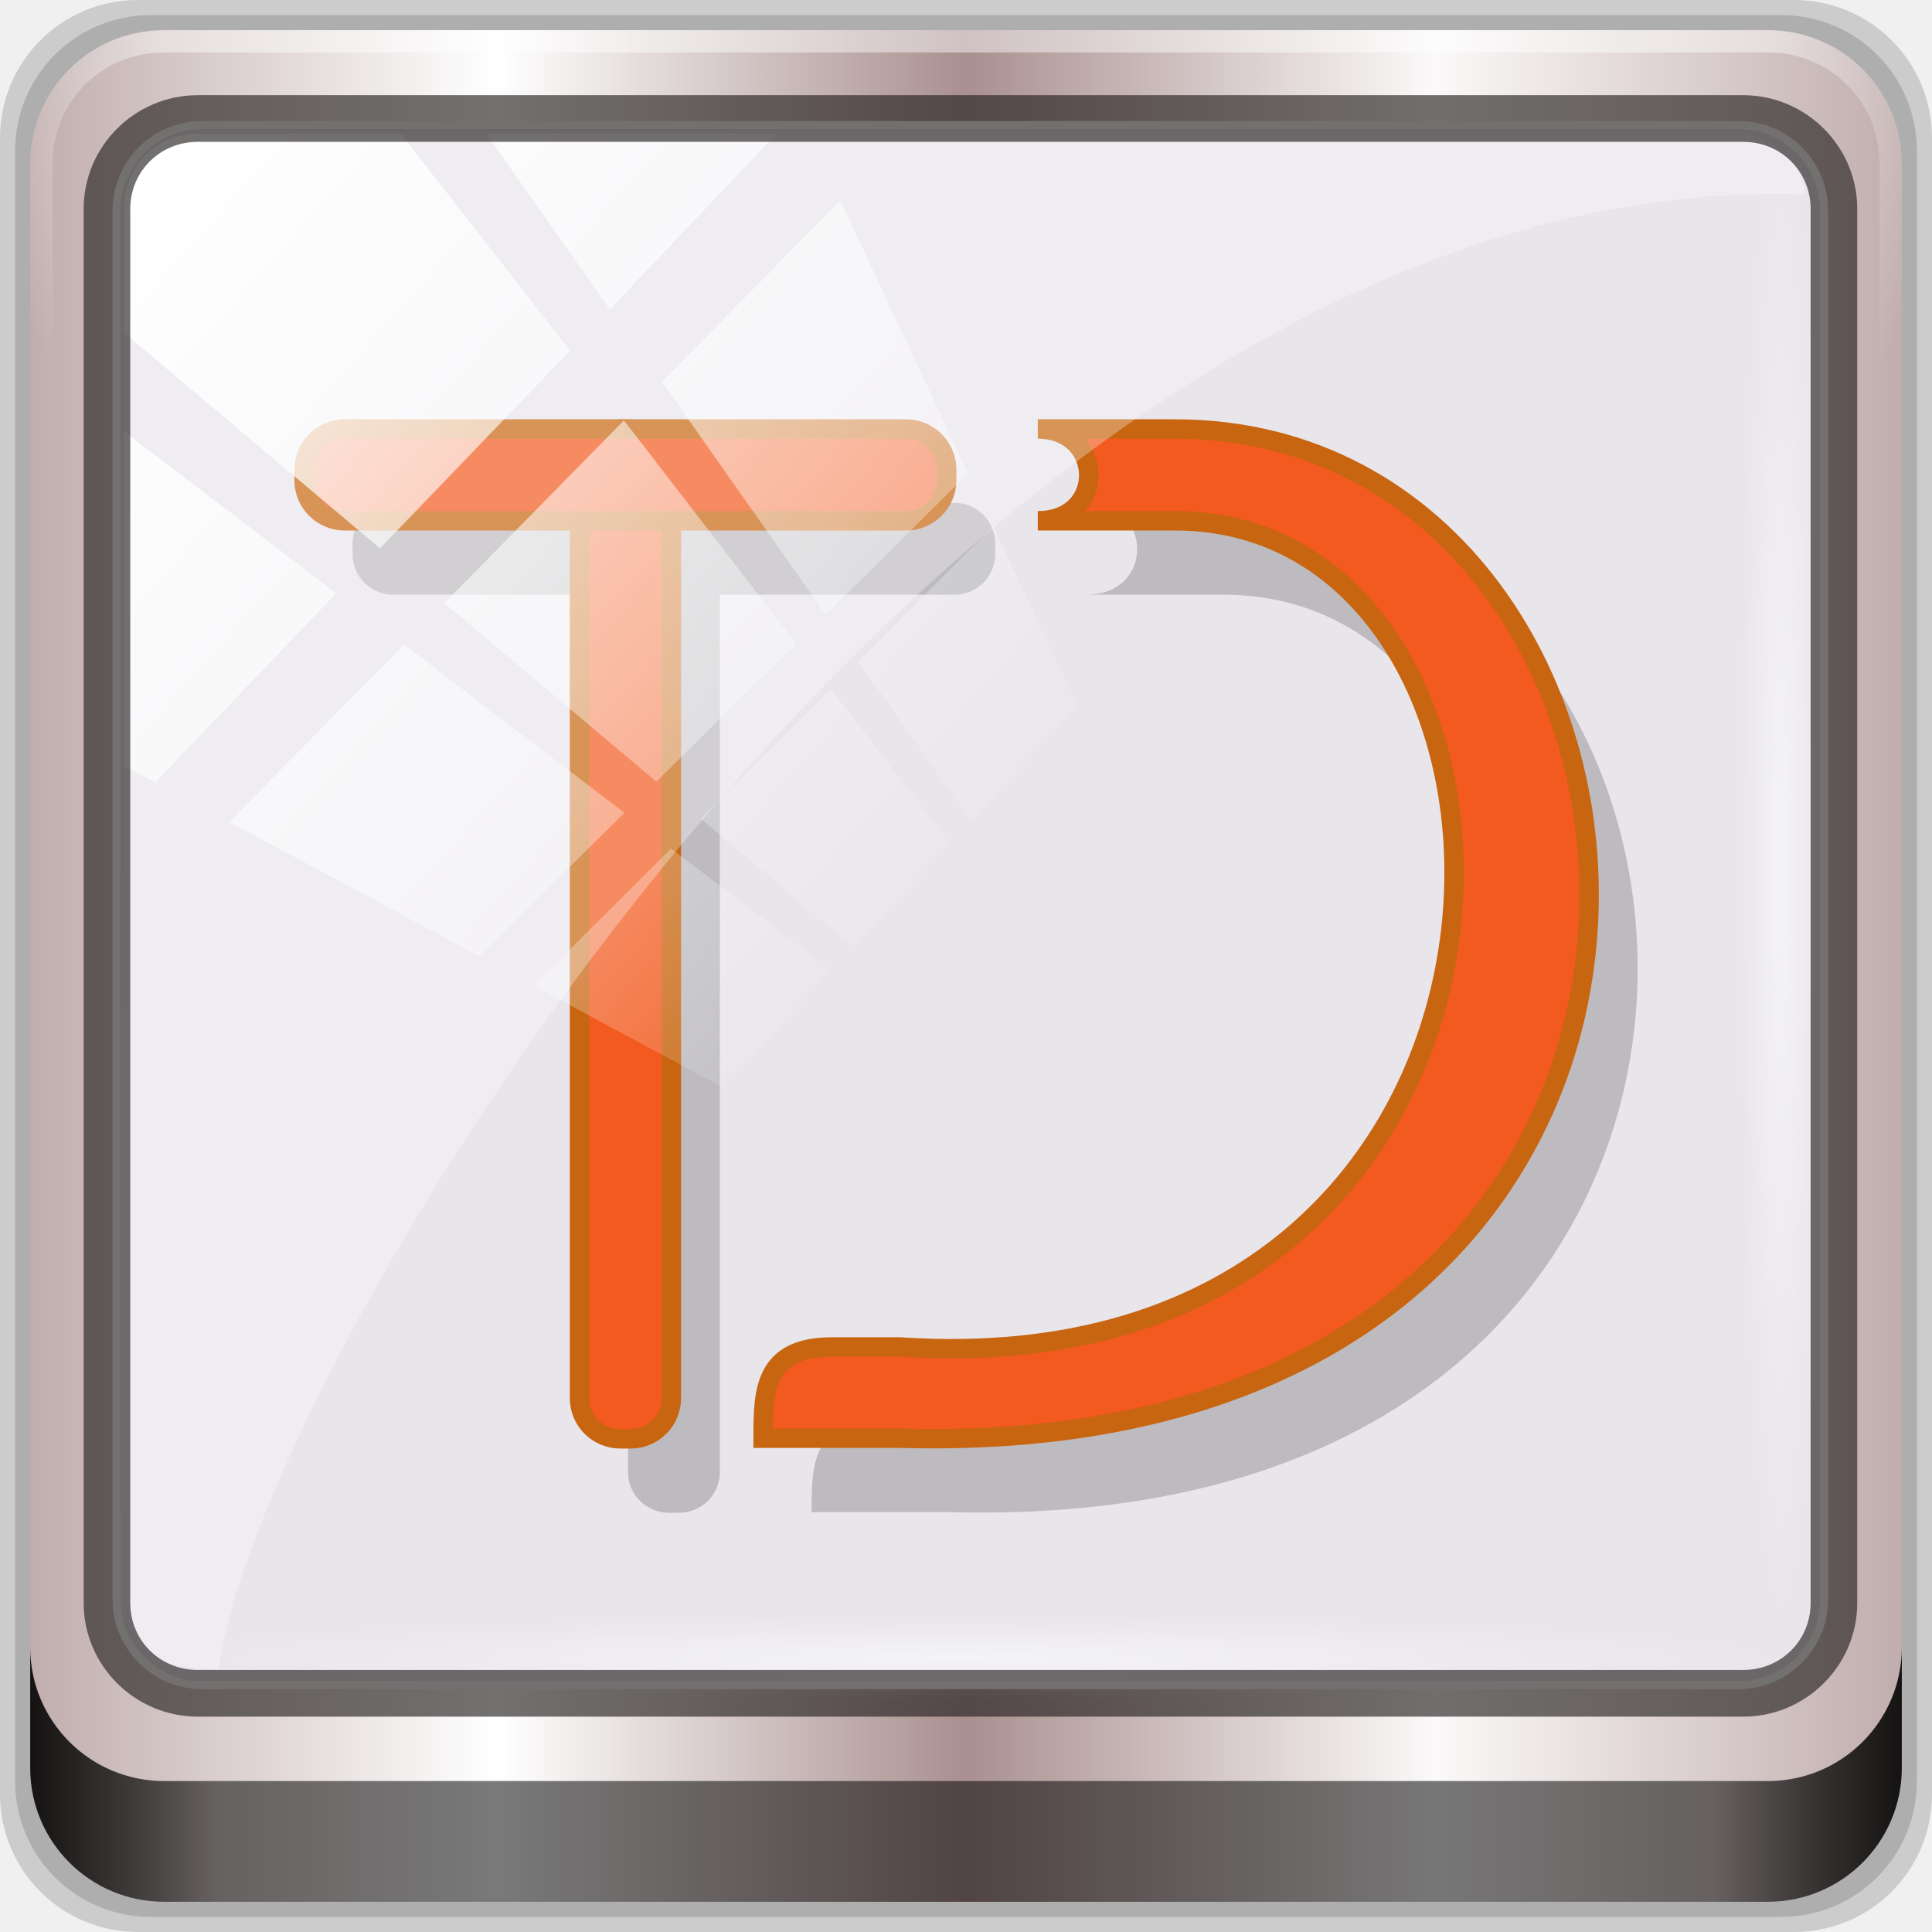
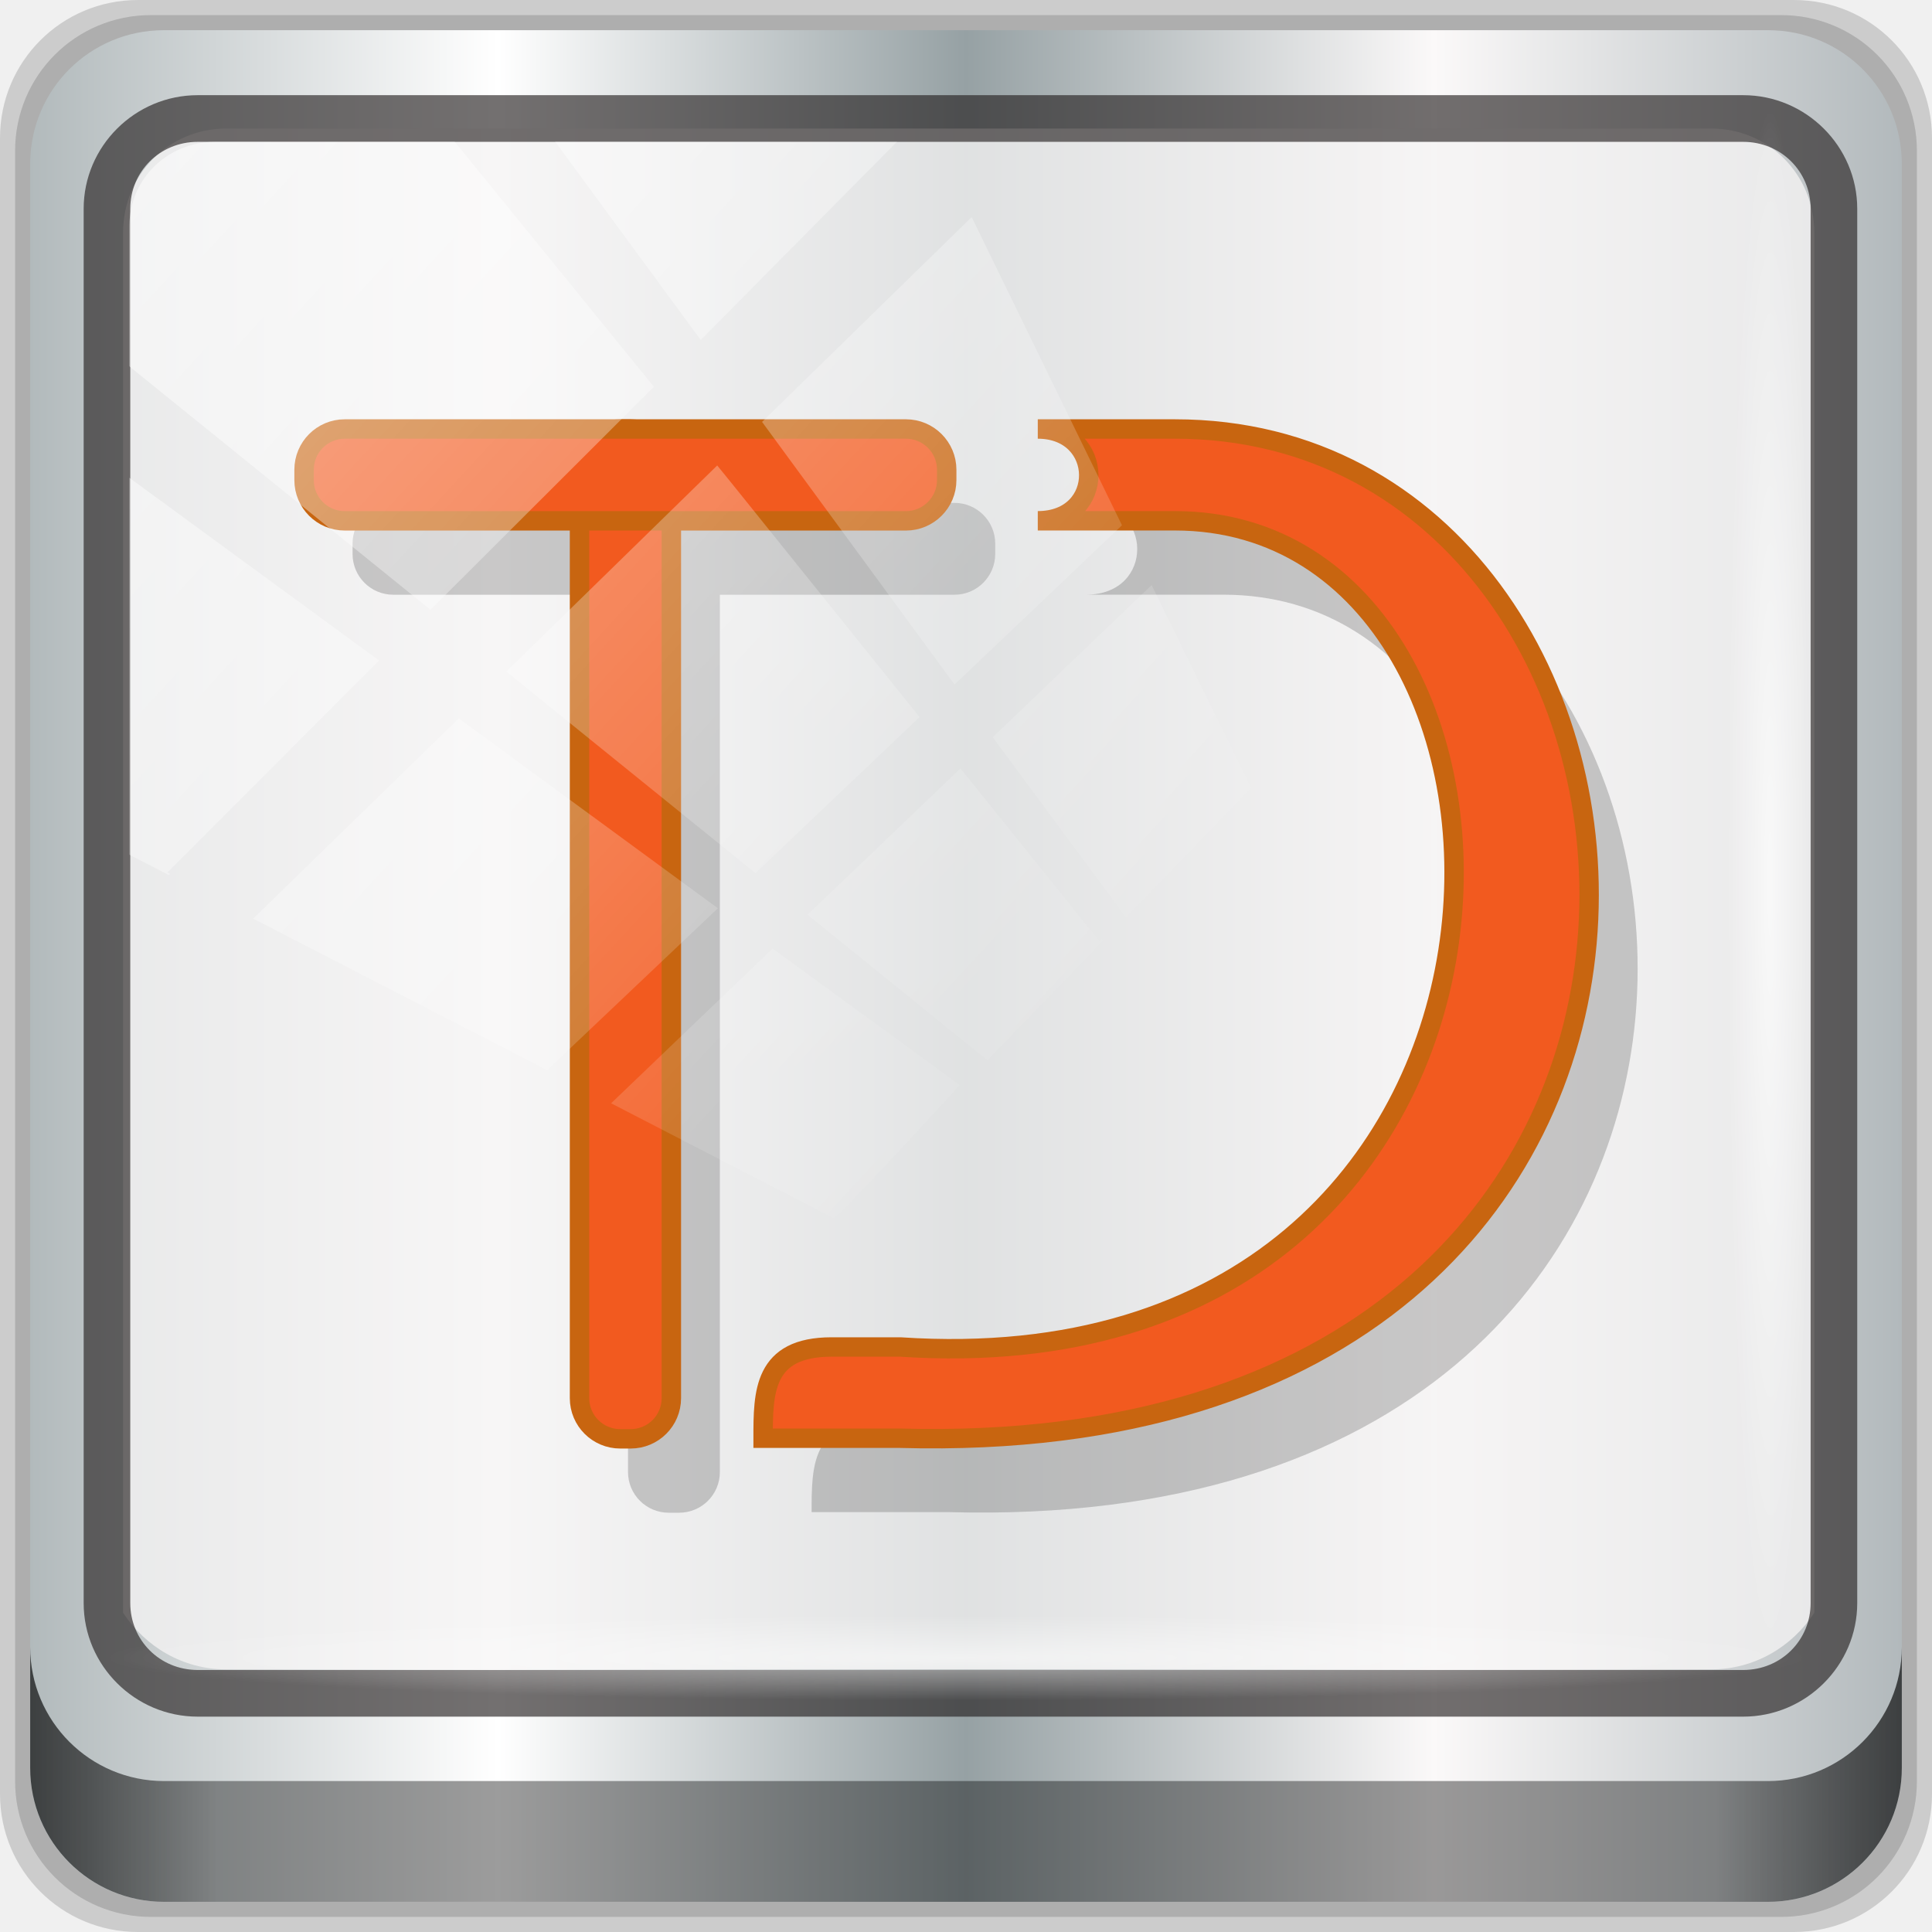
<svg xmlns="http://www.w3.org/2000/svg" xmlns:xlink="http://www.w3.org/1999/xlink" viewBox="0 0 96 96" version="1.1" id="svg53" width="96" height="96">
  <defs id="defs7">
    <linearGradient id="linearGradient3764" x1="1" x2="47" gradientUnits="userSpaceOnUse" gradientTransform="rotate(-90,24,24)">
      <stop style="stop-color:#e4e4e4;stop-opacity:1" id="stop2" />
      <stop offset="1" style="stop-color:#eee;stop-opacity:1" id="stop4" />
    </linearGradient>
    <linearGradient gradientTransform="rotate(-90,24,24)" gradientUnits="userSpaceOnUse" x2="47" x1="1" id="linearGradient3764-3">
      <stop id="stop7" style="stop-color:#505050;stop-opacity:1" />
      <stop id="stop9" style="stop-color:#5a5a5a;stop-opacity:1" offset="1" />
    </linearGradient>
    <radialGradient gradientTransform="translate(-56.33898,76.67797)" gradientUnits="userSpaceOnUse" r="8" cy="23" cx="31" id="radialGradient4187">
      <stop id="stop12" style="stop-color:#e36b5d;stop-opacity:1" />
      <stop id="stop14" style="stop-color:#e05b4c;stop-opacity:1" offset="1" />
    </radialGradient>
    <radialGradient gradientTransform="translate(-56.33898,76.67797)" gradientUnits="userSpaceOnUse" r="8" cy="29" cx="22" id="radialGradient4195">
      <stop id="stop17" style="stop-color:#7070d0;stop-opacity:1" />
      <stop id="stop19" style="stop-color:#6161cb;stop-opacity:1" offset="1" />
    </radialGradient>
    <radialGradient gradientTransform="translate(-56.33898,76.67797)" gradientUnits="userSpaceOnUse" r="8" cy="19" cx="20" id="radialGradient4203">
      <stop id="stop22" style="stop-color:#32e647;stop-opacity:1" />
      <stop id="stop24" style="stop-color:#20e437;stop-opacity:1" offset="1" />
    </radialGradient>
-     <linearGradient y2="47" x2="90" y1="47" x1="6" gradientTransform="matrix(1.107143,0,0,1.107143,2.9011,-18.70127)" gradientUnits="userSpaceOnUse" id="linearGradient4071" xlink:href="#linearGradient6139-0" />
    <linearGradient id="linearGradient6139-0">
      <stop style="stop-color:#c1adad;stop-opacity:1;" offset="0" id="stop6141-2" />
      <stop id="stop6151-0" offset="0.25" style="stop-color:#ffffff;stop-opacity:1;" />
      <stop id="stop6147-1" offset="0.5" style="stop-color:#aa9090;stop-opacity:1;" />
      <stop style="stop-color:#fbf9f9;stop-opacity:1;" offset="0.75" id="stop6149-4" />
      <stop style="stop-color:#c1adad;stop-opacity:1;" offset="1" id="stop6143-4" />
    </linearGradient>
    <linearGradient id="linearGradient556">
      <stop offset="0" style="stop-color:#ffffff;stop-opacity:1" id="stop557" />
      <stop offset="1" style="stop-color:#d2d2d2;stop-opacity:1;" id="stop558" />
    </linearGradient>
-     <radialGradient xlink:href="#linearGradient4091-0-3-0-7" id="radialGradient7430-4" gradientUnits="userSpaceOnUse" gradientTransform="matrix(-1.072173,0,0,-0.8750202,199.4643,-19.12555)" cx="48" cy="-27" fx="48" fy="-27" r="42" />
    <linearGradient id="linearGradient4091-0-3-0-7">
      <stop id="stop4093-3-6-4-2" offset="0" style="stop-color:#ffffff;stop-opacity:1;" />
      <stop style="stop-color:#ffffff;stop-opacity:1;" offset="0.8" id="stop4099-6-1-8-3" />
      <stop id="stop4095-1-0-7-9" offset="1" style="stop-color:#ffffff;stop-opacity:0;" />
    </linearGradient>
-     <linearGradient gradientUnits="userSpaceOnUse" y2="88.172" x2="94.5" y1="88.172" x1="1.5" id="linearGradient4129" xlink:href="#linearGradient3832-0-6-1-1" gradientTransform="translate(8.043956,-14.66556)" />
    <linearGradient id="linearGradient3832-0-6-1-1">
      <stop id="stop3834-6-3-7-1" offset="0" style="stop-color:#000000;stop-opacity:1;" />
      <stop style="stop-color:#000000;stop-opacity:0.588;" offset="0.1" id="stop3872-2-4" />
      <stop id="stop3844-6-2-7-6" offset="0.9" style="stop-color:#000000;stop-opacity:0.588;" />
      <stop id="stop3836-5-0-2-9" offset="1" style="stop-color:#000000;stop-opacity:1;" />
    </linearGradient>
-     <radialGradient xlink:href="#linearGradient3737" id="radialGradient7462-1" gradientUnits="userSpaceOnUse" gradientTransform="matrix(0.9751338,0,0,0.04919072,41.94265,65.50114)" cx="13.948" cy="44.893" fx="13.948" fy="44.893" r="43.199" />
    <linearGradient id="linearGradient3737">
      <stop id="stop3739" style="stop-color:#ffffff;stop-opacity:1" offset="0" />
      <stop id="stop3741" style="stop-color:#ffffff;stop-opacity:0" offset="1" />
    </linearGradient>
-     <radialGradient xlink:href="#linearGradient3737" id="radialGradient7464-8" gradientUnits="userSpaceOnUse" gradientTransform="matrix(0.8883266,0,0,0.04919072,16.06893,-98.75226)" cx="13.948" cy="44.893" fx="13.948" fy="44.893" r="43.199" />
    <linearGradient y2="7.017" x2="45.448" y1="92.54" x1="45.448" gradientTransform="scale(1.005865,0.994169)" gradientUnits="userSpaceOnUse" id="linearGradient4740" xlink:href="#ButtonShadow" />
    <linearGradient x1="45.448" y1="92.54" x2="45.448" y2="7.017" id="ButtonShadow" gradientUnits="userSpaceOnUse" gradientTransform="scale(1.005865,0.994169)">
      <stop id="stop3750" style="stop-color:#000000;stop-opacity:1" offset="0" />
      <stop id="stop3752" style="stop-color:#000000;stop-opacity:0.588" offset="1" />
    </linearGradient>
    <filter style="color-interpolation-filters:sRGB" id="filter3174-3-13">
      <feGaussianBlur stdDeviation="1.71" id="feGaussianBlur3176-6-1" />
    </filter>
-     <linearGradient y2="14.514" x2="50.528" y1="-28.642" x1="2.771" gradientUnits="userSpaceOnUse" id="linearGradient4767" xlink:href="#linearGradient3737" />
    <clipPath id="clipPath4156-4-2" clipPathUnits="userSpaceOnUse">
      <path id="path4158-0-4" d="m 27.046,-55.695 -14.214,13.321 h 0.061 l 15.653,21.771 10.231,-10.546 C 38.562,-32.302 27.468,-54.819 27.046,-55.695 Z M 9.647,-39.383 -5.241,-25.321 15.988,-7.806 26.372,-18.383 Z m 31.491,12.951 -9.741,9.714 8.945,12.458 7.781,-7.555 z m -49.84,4.379 -13.754,12.982 26.283,13.846 0.061,-0.062 -0.123,-0.062 L 13.599,-5.401 -8.702,-22.053 Z m 38.015,7.401 -9.803,9.775 11.579,9.559 7.628,-7.401 -8.669,-11.009 z m 20.187,5.674 -7.383,7.216 6.188,8.542 5.82,-6.137 z m -32.195,6.322 -9.557,9.498 13.662,7.185 7.934,-7.678 z m 23.312,2.374 -7.107,6.938 8.363,6.907 5.361,-5.674 -0.061,-0.092 -0.092,0.123 -6.464,-8.203 z m -8.73,8.542 -7.505,7.339 10.354,5.458 c 1.397,-1.321 5.675,-6.123 5.851,-6.322 z" style="opacity:0.6;fill:#ffffff;fill-opacity:1;stroke:none" />
    </clipPath>
    <filter style="color-interpolation-filters:sRGB" id="filter3174-53">
      <feGaussianBlur stdDeviation="1.71" id="feGaussianBlur3176-1" />
    </filter>
    <filter style="color-interpolation-filters:sRGB" id="filter3174">
      <feGaussianBlur id="feGaussianBlur3176" stdDeviation="1.71" />
    </filter>
    <radialGradient gradientTransform="translate(-56.33898,76.67797)" gradientUnits="userSpaceOnUse" r="8" cy="19" cx="20" id="radialGradient4203-3">
      <stop id="stop22-6" style="stop-color:#32e647;stop-opacity:1" />
      <stop id="stop24-7" style="stop-color:#20e437;stop-opacity:1" offset="1" />
    </radialGradient>
    <radialGradient gradientTransform="translate(-56.33898,76.67797)" gradientUnits="userSpaceOnUse" r="8" cy="23" cx="31" id="radialGradient4187-5">
      <stop id="stop12-3" style="stop-color:#e36b5d;stop-opacity:1" />
      <stop id="stop14-5" style="stop-color:#e05b4c;stop-opacity:1" offset="1" />
    </radialGradient>
    <radialGradient gradientTransform="translate(-56.33898,76.67797)" gradientUnits="userSpaceOnUse" r="8" cy="29" cx="22" id="radialGradient4195-6">
      <stop id="stop17-2" style="stop-color:#7070d0;stop-opacity:1" />
      <stop id="stop19-9" style="stop-color:#6161cb;stop-opacity:1" offset="1" />
    </radialGradient>
    <linearGradient xlink:href="#ButtonShadow" id="linearGradient4719" gradientUnits="userSpaceOnUse" gradientTransform="scale(1.005865,0.994169)" x1="45.448" y1="92.54" x2="45.448" y2="7.017" />
    <linearGradient xlink:href="#ButtonShadow" id="linearGradient4721" gradientUnits="userSpaceOnUse" gradientTransform="scale(1.005865,0.994169)" x1="45.448" y1="92.54" x2="45.448" y2="7.017" />
+     <linearGradient xlink:href="#linearGradient6139-0-3" id="linearGradient4071" gradientUnits="userSpaceOnUse" gradientTransform="matrix(1.107143,0,0,1.107143,-4.993903,-3.620687)" x1="6" y1="47" x2="90" y2="47" />
+     <linearGradient id="linearGradient6139-0-3">
+       <stop id="stop6141-2-6" offset="0" style="stop-color:#b2babc;stop-opacity:1" />
+       <stop style="stop-color:#ffffff;stop-opacity:1;" offset="0.25" id="stop6151-0-7" />
+       <stop style="stop-color:#96a1a4;stop-opacity:1" offset="0.5" id="stop6147-1-5" />
+       <stop id="stop6149-4-3" offset="0.75" style="stop-color:#fbf9f9;stop-opacity:1;" />
+       <stop id="stop6143-4-5" offset="1" style="stop-color:#b2b9bc;stop-opacity:1" />
+     </linearGradient>
+     <linearGradient gradientTransform="translate(0.1489535,0.415026)" xlink:href="#linearGradient3832-0-6-1-1" id="linearGradient4129" x1="1.5" y1="88.172" x2="94.5" y2="88.172" gradientUnits="userSpaceOnUse" />
+     <radialGradient xlink:href="#linearGradient3737" id="radialGradient7462" gradientUnits="userSpaceOnUse" gradientTransform="matrix(0.9751338,0,0,0.04919072,34.04765,80.58172)" cx="13.948" cy="44.893" fx="13.948" fy="44.893" r="43.199" />
+     <radialGradient xlink:href="#linearGradient3737" id="radialGradient7464" gradientUnits="userSpaceOnUse" gradientTransform="matrix(0.8883266,0,0,0.04919072,31.95952,-90.31726)" cx="13.948" cy="44.893" fx="13.948" fy="44.893" r="43.199" />
+     <linearGradient xlink:href="#linearGradient3737" id="linearGradient4767" gradientUnits="userSpaceOnUse" x1="2.771" y1="-28.642" x2="50.528" y2="14.514" />
+     <clipPath id="clipPath4156-4-1" clipPathUnits="userSpaceOnUse">
+       <path id="path4158-0-8" d="m 27.046,-55.695 -14.214,13.321 h 0.061 l 15.653,21.771 10.231,-10.546 C 38.562,-32.302 27.468,-54.819 27.046,-55.695 Z M 9.647,-39.383 -5.241,-25.321 15.988,-7.806 26.372,-18.383 Z m 31.491,12.951 -9.741,9.714 8.945,12.458 7.781,-7.555 z m -49.84,4.379 -13.754,12.982 26.283,13.846 0.061,-0.062 -0.123,-0.062 L 13.599,-5.401 -8.702,-22.053 Z m 38.015,7.401 -9.803,9.775 11.579,9.559 7.628,-7.401 -8.669,-11.009 z m 20.187,5.674 -7.383,7.216 6.188,8.542 5.82,-6.137 z m -32.195,6.322 -9.557,9.498 13.662,7.185 7.934,-7.678 z m 23.312,2.374 -7.107,6.938 8.363,6.907 5.361,-5.674 -0.061,-0.092 -0.092,0.123 -6.464,-8.203 z m -8.73,8.542 -7.505,7.339 10.354,5.458 c 1.397,-1.321 5.675,-6.123 5.851,-6.322 z" style="opacity:0.6;fill:#ffffff;fill-opacity:1;stroke:none" />
+     </clipPath>
+     <clipPath clipPathUnits="userSpaceOnUse" id="clipPath4355-7">
+       <rect style="fill:#ffffff;fill-opacity:1;fill-rule:nonzero;stroke:none" id="rect4357-5" width="84" height="80" x="6" y="6" rx="6" ry="6" />
+     </clipPath>
+     <clipPath clipPathUnits="userSpaceOnUse" id="clipPath4355-9">
+       <rect style="fill:#ffffff;fill-opacity:1;fill-rule:nonzero;stroke:none" id="rect4357-1" width="84" height="80" x="6" y="6" rx="6" ry="6" />
+     </clipPath>
+     <clipPath clipPathUnits="userSpaceOnUse" id="clipPath4355-1">
+       <rect style="fill:#ffffff;fill-opacity:1;fill-rule:nonzero;stroke:none" id="rect4357-9" width="84" height="80" x="6" y="6" rx="6" ry="6" />
+     </clipPath>
+     <clipPath clipPathUnits="userSpaceOnUse" id="clipPath3943-52-0">
+       <path id="path3945-4-1" d="m 69.781,20.844 -5,3.438 c 5.587,5.537 9,13.328 9,21.812 0,8.434 -3.377,16.096 -8.906,21.625 l 5,3.438 C 76.078,64.576 80,55.844 80,46.094 c 2e-6,-9.797 -3.963,-18.66 -10.219,-25.25 z M 40,24.062 28.906,36.219 H 21.5 c -0.823,0 -1.5,0.677 -1.5,1.5 v 1 14.844 1 c 0,0.823 0.684,1.61 1.5,1.5 h 7.406 L 40,68 V 66 26.062 Z m 20.594,3.281 -5,3.438 L 55.5,30.875 c 3.938,3.89 6.406,9.25 6.406,15.219 0,5.921 -2.43,11.148 -6.312,15.031 l 0.094,0.094 5.094,3.438 c 4.475,-4.908 7.25,-11.402 7.25,-18.562 0,-7.231 -2.879,-13.831 -7.438,-18.75 z m -9.25,6.5 -5.219,3.625 c 2.222,2.218 3.719,5.24 3.719,8.625 0,3.337 -1.459,6.228 -3.625,8.438 l 5.219,3.625 c 2.822,-3.237 4.531,-7.434 4.531,-12.062 0,-4.673 -1.754,-9.001 -4.625,-12.25 z" style="color:#000000;display:inline;overflow:visible;visibility:visible;opacity:0.8;fill:#ff00ff;fill-opacity:1;fill-rule:nonzero;stroke:none;stroke-width:1;marker:none;enable-background:accumulate" />
+     </clipPath>
  </defs>
  <g id="g4717">
    <g transform="translate(0,-6.000001)" id="g4704">
      <g id="g6902">
        <g id="layer1-2" transform="translate(-1e-6,32)">
          <g id="g7390-7" transform="translate(-8.043958,-17.33444)">
            <g id="g4615-6" transform="translate(251.288,-104.8973)">
              <g style="display:none" id="layer2-8-6">
                <rect style="opacity:0.9;fill:url(#linearGradient4719);fill-opacity:1;fill-rule:nonzero;stroke:none;filter:url(#filter3174-3-13)" id="rect3745-9-2" y="7" x="5" ry="6" rx="6" height="85" width="86" />
              </g>
            </g>
            <g transform="translate(0,6.000001)" id="g3950">
-               <path style="display:inline;opacity:0.15;fill:#000000;fill-opacity:1;fill-rule:nonzero;stroke:none" d="M 97.187,-14.666 H 14.901 c -3.799,0 -6.857,3.058 -6.857,6.857 V 74.477 c 0,3.799 3.058,6.857 6.857,6.857 h 82.286 c 3.799,0 6.857,-3.058 6.857,-6.857 V -7.808 c 0,-3.799 -3.058,-6.857 -6.857,-6.857 z" id="path3288-3" />
-               <path id="path4085-3" d="M 96.544,-13.916 H 15.544 c -3.739,0 -6.75,3.01 -6.75,6.75 V 73.834 c 0,3.74 3.011,6.75 6.75,6.75 h 81 c 3.74,0 6.75,-3.01 6.75,-6.75 V -7.166 c 0,-3.739 -3.01,-6.75 -6.75,-6.75 z" style="display:inline;opacity:0.15;fill:#000000;fill-opacity:1;fill-rule:nonzero;stroke:none" />
-               <path style="display:inline;fill:url(#linearGradient4071);fill-opacity:1;fill-rule:nonzero;stroke:none" d="M 95.901,-13.166 H 16.187 c -3.68,0 -6.643,2.963 -6.643,6.643 V 73.192 c 0,3.68 2.963,6.643 6.643,6.643 h 79.714 c 3.68,0 6.643,-2.963 6.643,-6.643 V -6.523 c 0,-3.68 -2.963,-6.643 -6.643,-6.643 z" id="rect4251-1-75" />
-               <rect transform="translate(8.043958,-14.66556)" ry="4.25" y="6.213" x="5.793" height="77.52" width="84.846" id="rect4301-6" style="fill:#e8e5eb;fill-opacity:1;stroke:#ffffff;stroke-width:0.4;stroke-linecap:round;stroke-linejoin:round;stroke-miterlimit:4;stroke-dasharray:none;stroke-dashoffset:0;stroke-opacity:1" />
-               <g id="g3272-1" transform="matrix(1.107143,0,0,1.107143,-107.8132,-18.1477)">
-                 <path id="path4236-5-3" d="m 112,4.5 c -3.324,0 -6,2.676 -6,6 v 15 h 1 v -15 c 0,-2.787 2.213,-5 5,-5 h 72 c 2.787,0 5,2.213 5,5 v 15 h 1 v -15 c 0,-3.324 -2.676,-6 -6,-6 z" style="display:inline;opacity:0.45;fill:url(#radialGradient7430-4);fill-opacity:1;fill-rule:nonzero;stroke:none" />
-               </g>
-               <path style="display:inline;opacity:0.891;fill:url(#linearGradient4129);fill-opacity:1;fill-rule:nonzero;stroke:none" d="m 9.544,67.178 v 6 c 0,3.68 2.976,6.656 6.656,6.656 h 79.688 c 3.68,0 6.656,-2.976 6.656,-6.656 v -6 c 0,3.68 -2.976,6.656 -6.656,6.656 h -79.688 c -3.68,0 -6.656,-2.976 -6.656,-6.656 z" id="path4118-34" />
-               <rect style="opacity:0.55;fill:url(#radialGradient7462-1);fill-opacity:1;stroke:none" id="rect4131-2" width="84.25" height="4.25" x="13.419" y="65.584" rx="0" ry="4.25" />
-               <rect ry="4.25" rx="0" y="-98.669" x="-9.916" height="4.25" width="76.75" id="rect4141-66" style="opacity:0.55;fill:url(#radialGradient7464-8);fill-opacity:1;stroke:none" transform="rotate(90)" />
              <g transform="matrix(2.425615,0,0,2.425615,-3.37796,-142.5239)" id="g4739">
-                 <g id="g4836" transform="translate(0.95149,0.5124271)">
-                   <g transform="matrix(0.9402658,0,0,0.9402658,0.6379271,49.33713)" id="g4812">
-                     <g id="g4810">
-                       <g id="g4808" transform="translate(1,1)">
-                         <g id="g4806" style="opacity:0.1">
-                           <g id="g4804">
-                             <path id="path4798" style="fill:#000000;fill-opacity:1;fill-rule:nonzero;stroke:none" d="m 16.887,13 h 0.227 c 0.488,0 0.887,0.398 0.887,0.887 v 20.227 c 0,0.492 -0.398,0.887 -0.887,0.887 H 16.887 C 16.399,35.001 16,34.606 16,34.114 V 13.887 C 16,13.399 16.398,13 16.887,13 m 0,0" />
-                             <path id="path4800" style="fill:#000000;fill-opacity:1;fill-rule:nonzero;stroke:none" d="m 24,13.887 v 0.227 c 0,0.488 -0.398,0.887 -0.887,0.887 H 10.886 c -0.492,0 -0.887,-0.398 -0.887,-0.887 V 13.887 C 9.999,13.399 10.394,13 10.886,13 H 23.113 C 23.601,13 24,13.398 24,13.887 m 0,0" />
-                             <path id="path4802" style="fill:#000000;fill-opacity:1;fill-rule:nonzero;stroke:none" d="m 25.984,13 h 2.988 c 11.969,0 13.965,22.539 -5.984,21.988 H 20 C 20,33.992 20,33 21.492,33 h 1.496 c 15.01,0.996 14.816,-18 5.984,-18 h -2.988 c 1.496,0 1.465,-2 0,-2 m 0,0" />
+                 <g transform="matrix(0.4122665,0,0,0.4122665,4.708875,-370.488)" id="layer1-0">
+                   <g id="g2574" style="display:inline" transform="translate(-0.1489564,1026.105)">
+                     <path style="display:inline;opacity:0.15;fill:#000000;fill-opacity:1;fill-rule:nonzero;stroke:none" d="M 89.292,0.415 H 7.006 c -3.799,0 -6.857,3.058 -6.857,6.857 V 89.558 c 0,3.799 3.058,6.857 6.857,6.857 H 89.292 c 3.799,0 6.857,-3.058 6.857,-6.857 V 7.272 c 0,-3.799 -3.058,-6.857 -6.857,-6.857 z" id="path3288" />
+                     <path id="path4085" d="M 88.649,1.165 H 7.649 c -3.739,0 -6.75,3.01 -6.75,6.75 V 88.915 c 0,3.74 3.011,6.75 6.75,6.75 H 88.649 c 3.74,0 6.75,-3.01 6.75,-6.75 V 7.915 c 0,-3.739 -3.01,-6.75 -6.75,-6.75 z" style="display:inline;opacity:0.15;fill:#000000;fill-opacity:1;fill-rule:nonzero;stroke:none" />
+                     <path style="display:inline;fill:url(#linearGradient4071);fill-opacity:1;fill-rule:nonzero;stroke:none" d="M 88.006,1.915 H 8.292 c -3.68,0 -6.643,2.963 -6.643,6.643 V 88.272 c 0,3.68 2.963,6.643 6.643,6.643 H 88.006 c 3.68,0 6.643,-2.963 6.643,-6.643 V 8.558 c 0,-3.68 -2.963,-6.643 -6.643,-6.643 z" id="rect4251-1" />
+                     <path style="display:inline;opacity:0.779;fill:#f5f3f3;fill-opacity:1;fill-rule:nonzero;stroke:none;stroke-width:1.03" d="m 11.39,6.802 c -2.856,0 -5.124,2.288 -5.124,5.171 v 21.427 7.239 39.914 c 1.097,1.684 2.969,2.812 5.124,2.812 h 4.099 65.589 4.099 c 2.155,0 4.027,-1.127 5.124,-2.812 V 40.64 33.401 11.973 c 0,-2.883 -2.268,-5.171 -5.124,-5.171 z" id="path3400-6" />
+                     <path id="path4989" d="m 9.974,5.144 c -3.117,0 -5.668,2.54 -5.668,5.646 v 69.278 c 0,3.106 2.551,5.646 5.668,5.646 H 86.766 c 3.117,0 5.668,-2.54 5.668,-5.646 V 10.79 c 0,-3.106 -2.551,-5.646 -5.668,-5.646 z m 0,2.319 H 86.766 c 1.888,0 3.352,1.48 3.352,3.327 v 69.278 c 0,1.846 -1.464,3.327 -3.352,3.327 H 9.974 c -1.888,0 -3.352,-1.48 -3.352,-3.327 V 10.79 c 0,-1.846 1.464,-3.327 3.352,-3.327 z" style="color:#000000;font-style:normal;font-variant:normal;font-weight:normal;font-stretch:normal;font-size:medium;line-height:normal;font-family:Sans;-inkscape-font-specification:Sans;text-indent:0;text-align:start;text-decoration:none;text-decoration-line:none;letter-spacing:normal;word-spacing:normal;text-transform:none;writing-mode:lr-tb;direction:ltr;baseline-shift:baseline;text-anchor:start;display:inline;overflow:visible;visibility:visible;fill:#241f1f;fill-opacity:0.633;stroke:none;stroke-width:2.376;marker:none;enable-background:accumulate" />
+                     <path style="display:inline;opacity:0.658;fill:url(#linearGradient4129);fill-opacity:1;fill-rule:nonzero;stroke:none" d="m 1.649,82.259 v 6 c 0,3.68 2.976,6.656 6.656,6.656 H 87.993 c 3.68,0 6.656,-2.976 6.656,-6.656 v -6 c 0,3.68 -2.976,6.656 -6.656,6.656 H 8.305 c -3.68,0 -6.656,-2.976 -6.656,-6.656 z" id="path4118" />
+                     <rect style="opacity:0.55;fill:url(#radialGradient7462);fill-opacity:1;stroke:none" id="rect4131" width="84.25" height="4.25" x="5.524" y="80.665" rx="0" ry="4.25" />
+                     <rect ry="4.25" rx="0" y="-90.234" x="5.975" height="4.25" width="76.75" id="rect4141" style="opacity:0.669;fill:url(#radialGradient7464);fill-opacity:1;stroke:none" transform="rotate(90)" />
+                     <g id="g4836" transform="matrix(2.425615,0,0,2.425615,-8.965015,-126.2004)">
+                       <g transform="matrix(0.9402658,0,0,0.9402658,0.6379271,49.33713)" id="g4812">
+                         <g id="g4810">
+                           <g id="g4808" transform="translate(1,1)">
+                             <g id="g4806" style="opacity:0.1">
+                               <g id="g4804">
+                                 <path id="path4798" style="fill:#000000;fill-opacity:1;fill-rule:nonzero;stroke:none" d="m 16.887,13 h 0.227 c 0.488,0 0.887,0.398 0.887,0.887 v 20.227 c 0,0.492 -0.398,0.887 -0.887,0.887 H 16.887 C 16.399,35.001 16,34.606 16,34.114 V 13.887 C 16,13.399 16.398,13 16.887,13 m 0,0" />
+                                 <path id="path4800" style="fill:#000000;fill-opacity:1;fill-rule:nonzero;stroke:none" d="m 24,13.887 v 0.227 c 0,0.488 -0.398,0.887 -0.887,0.887 H 10.886 c -0.492,0 -0.887,-0.398 -0.887,-0.887 V 13.887 C 9.999,13.399 10.394,13 10.886,13 H 23.113 C 23.601,13 24,13.398 24,13.887 m 0,0" />
+                                 <path id="path4802" style="fill:#000000;fill-opacity:1;fill-rule:nonzero;stroke:none" d="m 25.984,13 h 2.988 c 11.969,0 13.965,22.539 -5.984,21.988 H 20 C 20,33.992 20,33 21.492,33 h 1.496 c 15.01,0.996 14.816,-18 5.984,-18 h -2.988 c 1.496,0 1.465,-2 0,-2 m 0,0" />
+                               </g>
+                             </g>
+                           </g>
+                         </g>
+                       </g>
+                       <g id="g35" transform="matrix(0.9402658,0,0,0.9402658,0.6379271,49.33713)">
+                         <g id="g33">
+                           <g transform="translate(1,1)" id="g31">
+                             <g style="opacity:0.1" id="g29">
+                               <g id="g27">
+                                 <path d="m 16.887,13 h 0.227 c 0.488,0 0.887,0.398 0.887,0.887 v 20.227 c 0,0.492 -0.398,0.887 -0.887,0.887 H 16.887 C 16.399,35.001 16,34.606 16,34.114 V 13.887 C 16,13.399 16.398,13 16.887,13 m 0,0" style="fill:#000000;fill-opacity:1;fill-rule:nonzero;stroke:none" id="path21" />
+                                 <path d="m 24,13.887 v 0.227 c 0,0.488 -0.398,0.887 -0.887,0.887 H 10.886 c -0.492,0 -0.887,-0.398 -0.887,-0.887 V 13.887 C 9.999,13.399 10.394,13 10.886,13 H 23.113 C 23.601,13 24,13.398 24,13.887 m 0,0" style="fill:#000000;fill-opacity:1;fill-rule:nonzero;stroke:none" id="path23" />
+                                 <path d="m 25.984,13 h 2.988 c 11.969,0 13.965,22.539 -5.984,21.988 H 20 C 20,33.992 20,33 21.492,33 h 1.496 c 15.01,0.996 14.816,-18 5.984,-18 h -2.988 c 1.496,0 1.465,-2 0,-2 m 0,0" style="fill:#000000;fill-opacity:1;fill-rule:nonzero;stroke:none" id="path25" />
+                               </g>
+                             </g>
+                           </g>
+                         </g>
+                       </g>
+                       <g style="stroke:#c86510;stroke-width:0.423;stroke-miterlimit:4;stroke-dasharray:none;stroke-opacity:1" id="g47" transform="matrix(0.9402658,0,0,0.9402658,0.5846489,48.76391)">
+                         <g style="stroke:#c86510;stroke-width:0.423;stroke-miterlimit:4;stroke-dasharray:none;stroke-opacity:1" id="g45">
+                           <g style="stroke:#c86510;stroke-width:0.423;stroke-miterlimit:4;stroke-dasharray:none;stroke-opacity:1" id="g43">
+                             <path d="m 16.887,13 h 0.227 c 0.488,0 0.887,0.398 0.887,0.887 v 20.227 c 0,0.492 -0.398,0.887 -0.887,0.887 H 16.887 C 16.399,35.001 16,34.606 16,34.114 V 13.887 C 16,13.399 16.398,13 16.887,13 m 0,0" style="fill:#f25a1f;fill-opacity:1;fill-rule:nonzero;stroke:#c86510;stroke-width:0.423;stroke-miterlimit:4;stroke-dasharray:none;stroke-opacity:1" id="path37" />
+                             <path d="m 24,13.887 v 0.227 c 0,0.488 -0.398,0.887 -0.887,0.887 H 10.886 c -0.492,0 -0.887,-0.398 -0.887,-0.887 V 13.887 C 9.999,13.399 10.394,13 10.886,13 H 23.113 C 23.601,13 24,13.398 24,13.887 m 0,0" style="fill:#f25a1f;fill-opacity:1;fill-rule:nonzero;stroke:#c86510;stroke-width:0.423;stroke-miterlimit:4;stroke-dasharray:none;stroke-opacity:1" id="path39" />
+                             <path d="m 25.984,13 h 2.988 c 11.969,0 13.965,22.539 -5.984,21.988 H 20 C 20,33.992 20,33 21.492,33 h 1.496 c 15.01,0.996 14.816,-18 5.984,-18 h -2.988 c 1.496,0 1.465,-2 0,-2 m 0,0" style="fill:#f25a1f;fill-opacity:1;fill-rule:nonzero;stroke:#c86510;stroke-width:0.423;stroke-miterlimit:4;stroke-dasharray:none;stroke-opacity:1" id="path41" />
                          </g>
                        </g>
                      </g>
                    </g>
-                   </g>
-                   <g id="g35" transform="matrix(0.9402658,0,0,0.9402658,0.6379271,49.33713)">
-                     <g id="g33">
-                       <g transform="translate(1,1)" id="g31">
-                         <g style="opacity:0.1" id="g29">
-                           <g id="g27">
-                             <path d="m 16.887,13 h 0.227 c 0.488,0 0.887,0.398 0.887,0.887 v 20.227 c 0,0.492 -0.398,0.887 -0.887,0.887 H 16.887 C 16.399,35.001 16,34.606 16,34.114 V 13.887 C 16,13.399 16.398,13 16.887,13 m 0,0" style="fill:#000000;fill-opacity:1;fill-rule:nonzero;stroke:none" id="path21" />
-                             <path d="m 24,13.887 v 0.227 c 0,0.488 -0.398,0.887 -0.887,0.887 H 10.886 c -0.492,0 -0.887,-0.398 -0.887,-0.887 V 13.887 C 9.999,13.399 10.394,13 10.886,13 H 23.113 C 23.601,13 24,13.398 24,13.887 m 0,0" style="fill:#000000;fill-opacity:1;fill-rule:nonzero;stroke:none" id="path23" />
-                             <path d="m 25.984,13 h 2.988 c 11.969,0 13.965,22.539 -5.984,21.988 H 20 C 20,33.992 20,33 21.492,33 h 1.496 c 15.01,0.996 14.816,-18 5.984,-18 h -2.988 c 1.496,0 1.465,-2 0,-2 m 0,0" style="fill:#000000;fill-opacity:1;fill-rule:nonzero;stroke:none" id="path25" />
-                           </g>
-                         </g>
-                       </g>
-                     </g>
-                   </g>
-                   <g style="stroke:#c86510;stroke-width:0.423;stroke-miterlimit:4;stroke-dasharray:none;stroke-opacity:1" id="g47" transform="matrix(0.9402658,0,0,0.9402658,0.5846489,48.76391)">
-                     <g style="stroke:#c86510;stroke-width:0.423;stroke-miterlimit:4;stroke-dasharray:none;stroke-opacity:1" id="g45">
-                       <g style="stroke:#c86510;stroke-width:0.423;stroke-miterlimit:4;stroke-dasharray:none;stroke-opacity:1" id="g43">
-                         <path d="m 16.887,13 h 0.227 c 0.488,0 0.887,0.398 0.887,0.887 v 20.227 c 0,0.492 -0.398,0.887 -0.887,0.887 H 16.887 C 16.399,35.001 16,34.606 16,34.114 V 13.887 C 16,13.399 16.398,13 16.887,13 m 0,0" style="fill:#f25a1f;fill-opacity:1;fill-rule:nonzero;stroke:#c86510;stroke-width:0.423;stroke-miterlimit:4;stroke-dasharray:none;stroke-opacity:1" id="path37" />
-                         <path d="m 24,13.887 v 0.227 c 0,0.488 -0.398,0.887 -0.887,0.887 H 10.886 c -0.492,0 -0.887,-0.398 -0.887,-0.887 V 13.887 C 9.999,13.399 10.394,13 10.886,13 H 23.113 C 23.601,13 24,13.398 24,13.887 m 0,0" style="fill:#f25a1f;fill-opacity:1;fill-rule:nonzero;stroke:#c86510;stroke-width:0.423;stroke-miterlimit:4;stroke-dasharray:none;stroke-opacity:1" id="path39" />
-                         <path d="m 25.984,13 h 2.988 c 11.969,0 13.965,22.539 -5.984,21.988 H 20 C 20,33.992 20,33 21.492,33 h 1.496 c 15.01,0.996 14.816,-18 5.984,-18 h -2.988 c 1.496,0 1.465,-2 0,-2 m 0,0" style="fill:#f25a1f;fill-opacity:1;fill-rule:nonzero;stroke:#c86510;stroke-width:0.423;stroke-miterlimit:4;stroke-dasharray:none;stroke-opacity:1" id="path41" />
-                       </g>
-                     </g>
+                     <rect transform="matrix(1.069245,0,0,1.047683,4.44418,38.89401)" style="opacity:0.508;fill:url(#linearGradient4767);fill-opacity:1;stroke:none" id="rect4146" width="75.966" height="69.024" x="2" y="-30" rx="3.957" ry="3.957" clip-path="url(#clipPath4156-4-1)" />
                  </g>
                </g>
              </g>
-               <path style="opacity:0.3;fill:#ffffff;fill-opacity:1;stroke:none" d="m 17.816,-8.022 c -1.993,0 -3.604,1.649 -3.609,3.684 L 14.059,65.624 c 1.914,2.521 1.665,2.411 4.852,2.679 1.804,-14.861 36.499,-73.336 77.418,-73.336 0.488,0 0.963,0.02 1.449,0.029 -0.303,-1.718 -1.751,-3.017 -3.524,-3.017 z" id="rect4190-1" />
-               <rect transform="matrix(0.9093047,0,0,0.9283773,12.38906,19.82926)" style="fill:url(#linearGradient4767);fill-opacity:1;stroke:none" id="rect4146-52" width="92" height="92" x="2" y="-30" rx="3.957" ry="3.957" clip-path="url(#clipPath4156-4-2)" />
-               <path id="path4989-2" d="m 17.869,-9.936 c -3.117,0 -5.668,2.54 -5.668,5.646 V 64.988 c 0,3.106 2.551,5.646 5.668,5.646 h 76.792 c 3.117,0 5.668,-2.54 5.668,-5.646 V -4.29 c 0,-3.106 -2.551,-5.646 -5.668,-5.646 z m 0,2.319 h 76.792 c 1.888,0 3.352,1.48 3.352,3.327 V 64.988 c 0,1.846 -1.464,3.327 -3.352,3.327 H 17.869 c -1.888,0 -3.352,-1.48 -3.352,-3.327 V -4.29 c 0,-1.846 1.464,-3.327 3.352,-3.327 z" style="color:#000000;font-style:normal;font-variant:normal;font-weight:normal;font-stretch:normal;font-size:medium;line-height:normal;font-family:Sans;-inkscape-font-specification:Sans;text-indent:0;text-align:start;text-decoration:none;text-decoration-line:none;letter-spacing:normal;word-spacing:normal;text-transform:none;writing-mode:lr-tb;direction:ltr;baseline-shift:baseline;text-anchor:start;display:inline;overflow:visible;visibility:visible;fill:#241f1f;fill-opacity:0.633;stroke:none;stroke-width:2.376;marker:none;enable-background:accumulate" />
            </g>
          </g>
        </g>
        <g style="display:none" id="layer2-0">
          <rect style="opacity:0.9;fill:url(#linearGradient4721);fill-opacity:1;fill-rule:nonzero;stroke:none;filter:url(#filter3174-53)" id="rect3745-1" y="7" x="5" ry="6" rx="6" height="85" width="86" />
        </g>
        <g id="layer5-1" />
      </g>
      <g id="layer2" style="display:none">
        <rect width="86" height="85" rx="6" ry="6" x="5" y="7" id="rect3745" style="opacity:0.9;fill:url(#linearGradient4740);fill-opacity:1;fill-rule:nonzero;stroke:none;filter:url(#filter3174)" />
      </g>
      <g id="layer1" transform="translate(-175.322,97.62712)" />
    </g>
    <g transform="translate(0,42)" id="g38">
      <g id="g40">
        
      </g>
    </g>
  </g>
</svg>
